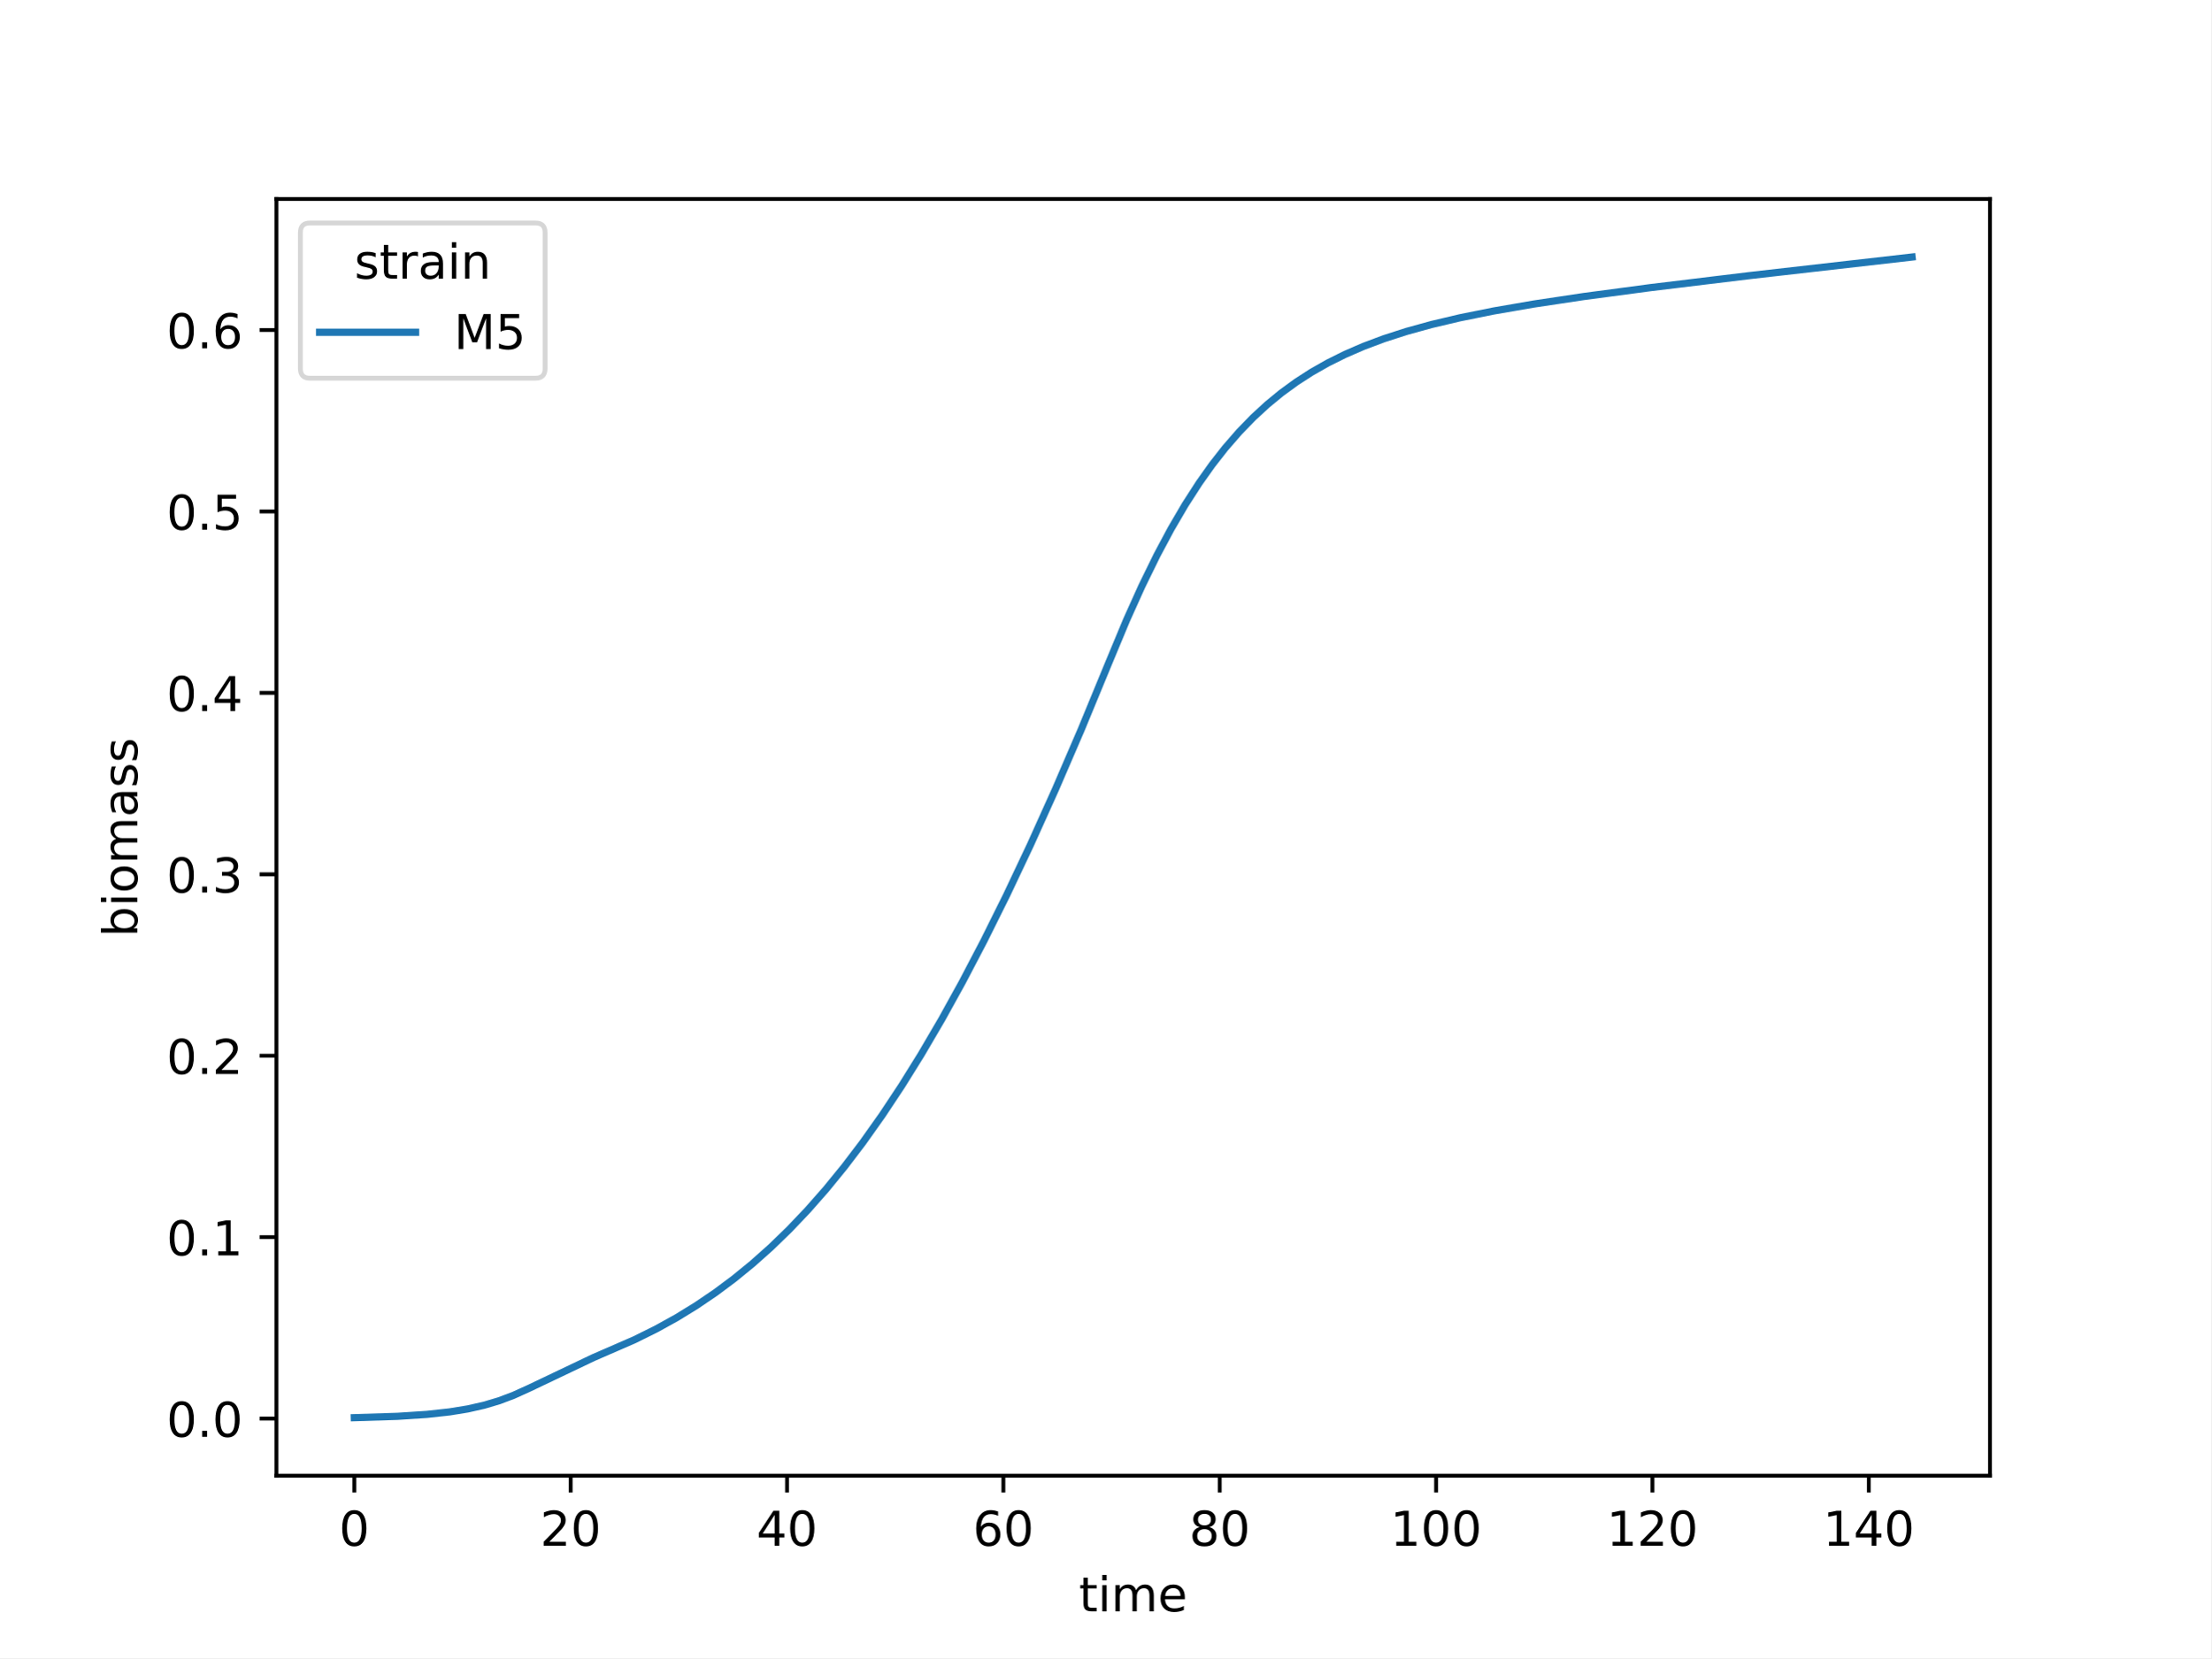
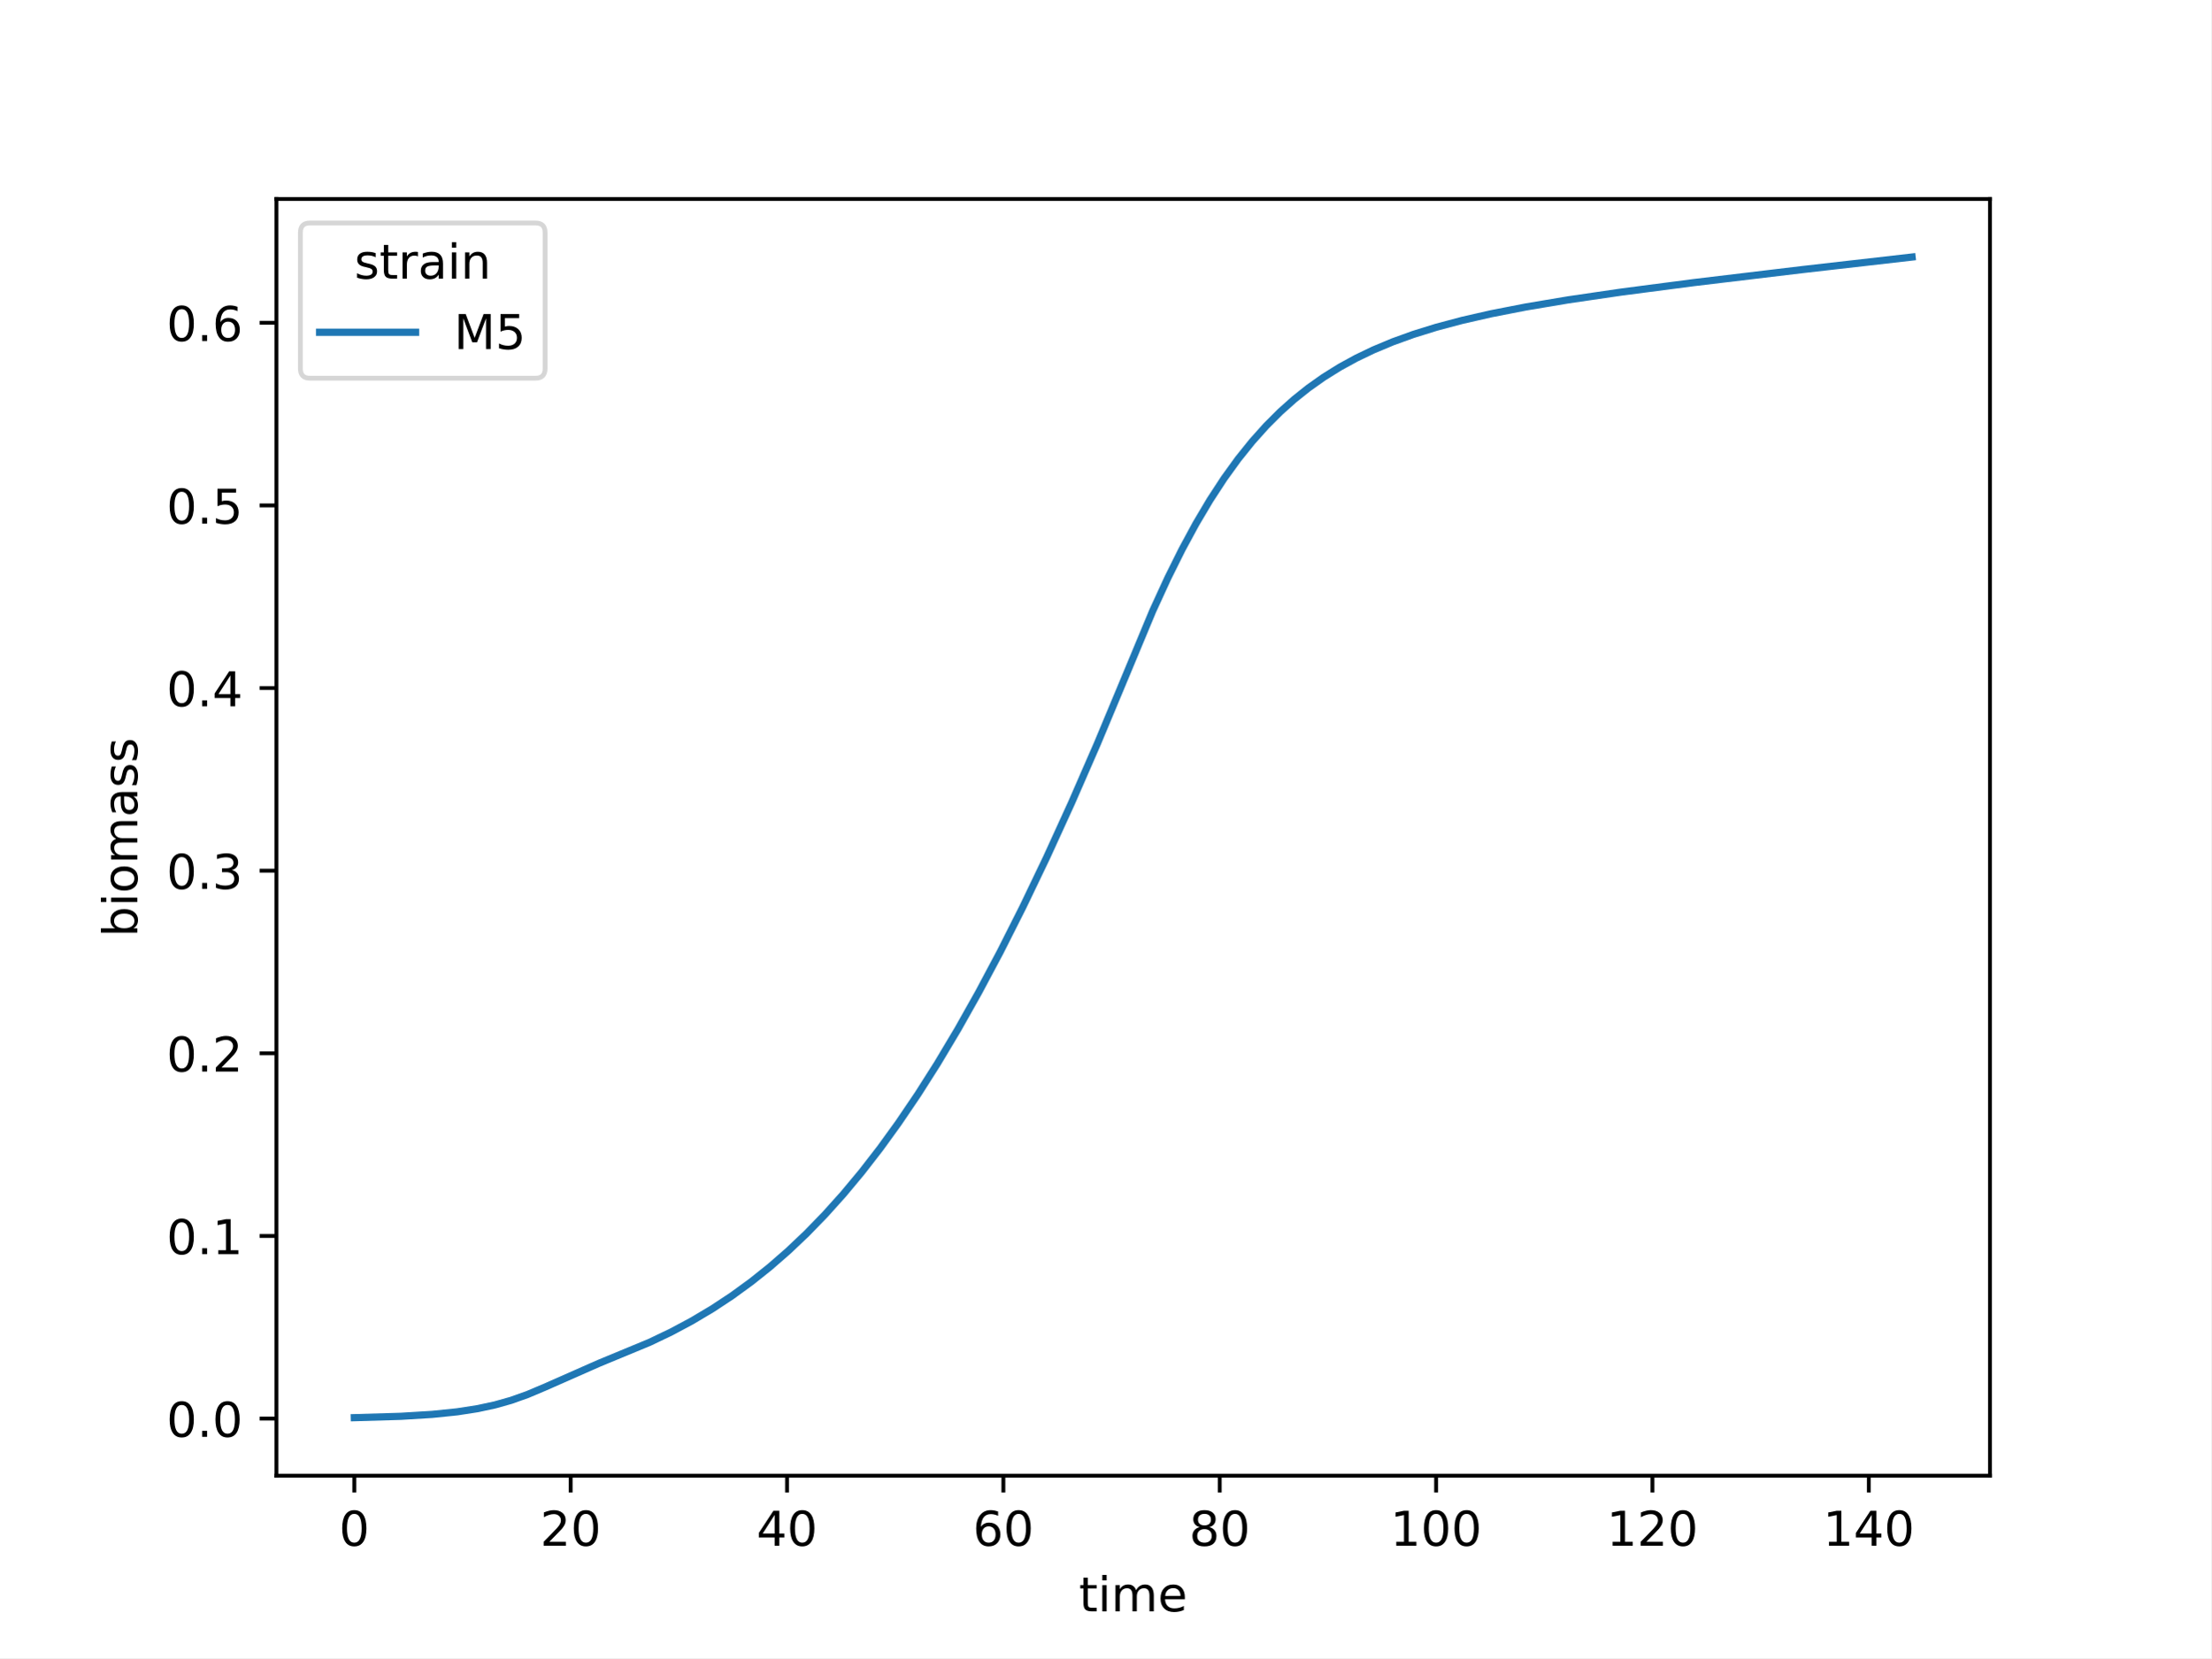
<svg xmlns="http://www.w3.org/2000/svg" xmlns:xlink="http://www.w3.org/1999/xlink" width="460.8pt" height="345.6pt" viewBox="0 0 460.8 345.6" version="1.1">
  <defs>
    <style type="text/css">*{stroke-linejoin: round; stroke-linecap: butt}</style>
  </defs>
  <g id="figure_1">
    <g id="patch_1">
      <path d="M 0 345.6  L 460.8 345.6  L 460.8 0  L 0 0  z " style="fill: #ffffff" />
    </g>
    <g id="axes_1">
      <g id="patch_2">
        <path d="M 57.6 307.584  L 414.72 307.584  L 414.72 41.472  L 57.6 41.472  z " style="fill: #ffffff" />
      </g>
      <g id="PolyCollection_1" />
      <g id="matplotlib.axis_1">
        <g id="xtick_1">
          <g id="line2d_1">
            <defs>
-               <path id="me771f57ab1" d="M 0 0  L 0 3.5  " style="stroke: #000000; stroke-width: 0.8" />
-             </defs>
-             <g>
-               <use xlink:href="#me771f57ab1" x="73.833" y="307.584" style="stroke: #000000; stroke-width: 0.8" />
+               <path id="m73329b1f84" d="M 0 0  L 0 3.5  " style="stroke: #000000; stroke-width: 0.8" />
+             </defs>
+             <g>
+               <use xlink:href="#m73329b1f84" x="73.833" y="307.584" style="stroke: #000000; stroke-width: 0.8" />
            </g>
          </g>
          <g id="text_1">
            <g transform="translate(70.65148 322.1824) scale(0.1 -0.1)">
              <defs>
                <path id="DejaVuSans-30" d="M 2034 4250  Q 1547 4250 1301 3770  Q 1056 3291 1056 2328  Q 1056 1369 1301 889  Q 1547 409 2034 409  Q 2525 409 2770 889  Q 3016 1369 3016 2328  Q 3016 3291 2770 3770  Q 2525 4250 2034 4250  z M 2034 4750  Q 2819 4750 3233 4129  Q 3647 3509 3647 2328  Q 3647 1150 3233 529  Q 2819 -91 2034 -91  Q 1250 -91 836 529  Q 422 1150 422 2328  Q 422 3509 836 4129  Q 1250 4750 2034 4750  z " transform="scale(0.015625)" />
              </defs>
              <use xlink:href="#DejaVuSans-30" />
            </g>
          </g>
        </g>
        <g id="xtick_2">
          <g id="line2d_2">
            <g>
-               <use xlink:href="#me771f57ab1" x="118.924" y="307.584" style="stroke: #000000; stroke-width: 0.8" />
+               <use xlink:href="#m73329b1f84" x="118.924" y="307.584" style="stroke: #000000; stroke-width: 0.8" />
            </g>
          </g>
          <g id="text_2">
            <g transform="translate(112.5611 322.1824) scale(0.1 -0.1)">
              <defs>
                <path id="DejaVuSans-32" d="M 1228 531  L 3431 531  L 3431 0  L 469 0  L 469 531  Q 828 903 1448 1529  Q 2069 2156 2228 2338  Q 2531 2678 2651 2914  Q 2772 3150 2772 3378  Q 2772 3750 2511 3984  Q 2250 4219 1831 4219  Q 1534 4219 1204 4116  Q 875 4013 500 3803  L 500 4441  Q 881 4594 1212 4672  Q 1544 4750 1819 4750  Q 2544 4750 2975 4387  Q 3406 4025 3406 3419  Q 3406 3131 3298 2873  Q 3191 2616 2906 2266  Q 2828 2175 2409 1742  Q 1991 1309 1228 531  z " transform="scale(0.015625)" />
              </defs>
              <use xlink:href="#DejaVuSans-32" />
              <use xlink:href="#DejaVuSans-30" x="63.623" />
            </g>
          </g>
        </g>
        <g id="xtick_3">
          <g id="line2d_3">
            <g>
-               <use xlink:href="#me771f57ab1" x="164.015" y="307.584" style="stroke: #000000; stroke-width: 0.8" />
+               <use xlink:href="#m73329b1f84" x="164.015" y="307.584" style="stroke: #000000; stroke-width: 0.8" />
            </g>
          </g>
          <g id="text_3">
            <g transform="translate(157.652 322.1824) scale(0.1 -0.1)">
              <defs>
                <path id="DejaVuSans-34" d="M 2419 4116  L 825 1625  L 2419 1625  L 2419 4116  z M 2253 4666  L 3047 4666  L 3047 1625  L 3713 1625  L 3713 1100  L 3047 1100  L 3047 0  L 2419 0  L 2419 1100  L 313 1100  L 313 1709  L 2253 4666  z " transform="scale(0.015625)" />
              </defs>
              <use xlink:href="#DejaVuSans-34" />
              <use xlink:href="#DejaVuSans-30" x="63.623" />
            </g>
          </g>
        </g>
        <g id="xtick_4">
          <g id="line2d_4">
            <g>
-               <use xlink:href="#me771f57ab1" x="209.105" y="307.584" style="stroke: #000000; stroke-width: 0.8" />
+               <use xlink:href="#m73329b1f84" x="209.105" y="307.584" style="stroke: #000000; stroke-width: 0.8" />
            </g>
          </g>
          <g id="text_4">
            <g transform="translate(202.743 322.1824) scale(0.1 -0.1)">
              <defs>
                <path id="DejaVuSans-36" d="M 2113 2584  Q 1688 2584 1439 2293  Q 1191 2003 1191 1497  Q 1191 994 1439 701  Q 1688 409 2113 409  Q 2538 409 2786 701  Q 3034 994 3034 1497  Q 3034 2003 2786 2293  Q 2538 2584 2113 2584  z M 3366 4563  L 3366 3988  Q 3128 4100 2886 4159  Q 2644 4219 2406 4219  Q 1781 4219 1451 3797  Q 1122 3375 1075 2522  Q 1259 2794 1537 2939  Q 1816 3084 2150 3084  Q 2853 3084 3261 2657  Q 3669 2231 3669 1497  Q 3669 778 3244 343  Q 2819 -91 2113 -91  Q 1303 -91 875 529  Q 447 1150 447 2328  Q 447 3434 972 4092  Q 1497 4750 2381 4750  Q 2619 4750 2861 4703  Q 3103 4656 3366 4563  z " transform="scale(0.015625)" />
              </defs>
              <use xlink:href="#DejaVuSans-36" />
              <use xlink:href="#DejaVuSans-30" x="63.623" />
            </g>
          </g>
        </g>
        <g id="xtick_5">
          <g id="line2d_5">
            <g>
-               <use xlink:href="#me771f57ab1" x="254.196" y="307.584" style="stroke: #000000; stroke-width: 0.8" />
+               <use xlink:href="#m73329b1f84" x="254.196" y="307.584" style="stroke: #000000; stroke-width: 0.8" />
            </g>
          </g>
          <g id="text_5">
            <g transform="translate(247.8339 322.1824) scale(0.1 -0.1)">
              <defs>
                <path id="DejaVuSans-38" d="M 2034 2216  Q 1584 2216 1326 1975  Q 1069 1734 1069 1313  Q 1069 891 1326 650  Q 1584 409 2034 409  Q 2484 409 2743 651  Q 3003 894 3003 1313  Q 3003 1734 2745 1975  Q 2488 2216 2034 2216  z M 1403 2484  Q 997 2584 770 2862  Q 544 3141 544 3541  Q 544 4100 942 4425  Q 1341 4750 2034 4750  Q 2731 4750 3128 4425  Q 3525 4100 3525 3541  Q 3525 3141 3298 2862  Q 3072 2584 2669 2484  Q 3125 2378 3379 2068  Q 3634 1759 3634 1313  Q 3634 634 3220 271  Q 2806 -91 2034 -91  Q 1263 -91 848 271  Q 434 634 434 1313  Q 434 1759 690 2068  Q 947 2378 1403 2484  z M 1172 3481  Q 1172 3119 1398 2916  Q 1625 2713 2034 2713  Q 2441 2713 2670 2916  Q 2900 3119 2900 3481  Q 2900 3844 2670 4047  Q 2441 4250 2034 4250  Q 1625 4250 1398 4047  Q 1172 3844 1172 3481  z " transform="scale(0.015625)" />
              </defs>
              <use xlink:href="#DejaVuSans-38" />
              <use xlink:href="#DejaVuSans-30" x="63.623" />
            </g>
          </g>
        </g>
        <g id="xtick_6">
          <g id="line2d_6">
            <g>
-               <use xlink:href="#me771f57ab1" x="299.287" y="307.584" style="stroke: #000000; stroke-width: 0.8" />
+               <use xlink:href="#m73329b1f84" x="299.287" y="307.584" style="stroke: #000000; stroke-width: 0.8" />
            </g>
          </g>
          <g id="text_6">
            <g transform="translate(289.7435 322.1824) scale(0.1 -0.1)">
              <defs>
                <path id="DejaVuSans-31" d="M 794 531  L 1825 531  L 1825 4091  L 703 3866  L 703 4441  L 1819 4666  L 2450 4666  L 2450 531  L 3481 531  L 3481 0  L 794 0  L 794 531  z " transform="scale(0.015625)" />
              </defs>
              <use xlink:href="#DejaVuSans-31" />
              <use xlink:href="#DejaVuSans-30" x="63.623" />
              <use xlink:href="#DejaVuSans-30" x="127.246" />
            </g>
          </g>
        </g>
        <g id="xtick_7">
          <g id="line2d_7">
            <g>
-               <use xlink:href="#me771f57ab1" x="344.378" y="307.584" style="stroke: #000000; stroke-width: 0.8" />
+               <use xlink:href="#m73329b1f84" x="344.378" y="307.584" style="stroke: #000000; stroke-width: 0.8" />
            </g>
          </g>
          <g id="text_7">
            <g transform="translate(334.8344 322.1824) scale(0.1 -0.1)">
              <use xlink:href="#DejaVuSans-31" />
              <use xlink:href="#DejaVuSans-32" x="63.623" />
              <use xlink:href="#DejaVuSans-30" x="127.246" />
            </g>
          </g>
        </g>
        <g id="xtick_8">
          <g id="line2d_8">
            <g>
-               <use xlink:href="#me771f57ab1" x="389.469" y="307.584" style="stroke: #000000; stroke-width: 0.8" />
+               <use xlink:href="#m73329b1f84" x="389.469" y="307.584" style="stroke: #000000; stroke-width: 0.8" />
            </g>
          </g>
          <g id="text_8">
            <g transform="translate(379.9253 322.1824) scale(0.1 -0.1)">
              <use xlink:href="#DejaVuSans-31" />
              <use xlink:href="#DejaVuSans-34" x="63.623" />
              <use xlink:href="#DejaVuSans-30" x="127.246" />
            </g>
          </g>
        </g>
        <g id="text_9">
          <g transform="translate(224.8639 335.8606) scale(0.1 -0.1)">
            <defs>
              <path id="DejaVuSans-74" d="M 1172 4494  L 1172 3500  L 2356 3500  L 2356 3053  L 1172 3053  L 1172 1153  Q 1172 725 1289 603  Q 1406 481 1766 481  L 2356 481  L 2356 0  L 1766 0  Q 1100 0 847 248  Q 594 497 594 1153  L 594 3053  L 172 3053  L 172 3500  L 594 3500  L 594 4494  L 1172 4494  z " transform="scale(0.015625)" />
              <path id="DejaVuSans-69" d="M 603 3500  L 1178 3500  L 1178 0  L 603 0  L 603 3500  z M 603 4863  L 1178 4863  L 1178 4134  L 603 4134  L 603 4863  z " transform="scale(0.015625)" />
              <path id="DejaVuSans-6d" d="M 3328 2828  Q 3544 3216 3844 3400  Q 4144 3584 4550 3584  Q 5097 3584 5394 3201  Q 5691 2819 5691 2113  L 5691 0  L 5113 0  L 5113 2094  Q 5113 2597 4934 2840  Q 4756 3084 4391 3084  Q 3944 3084 3684 2787  Q 3425 2491 3425 1978  L 3425 0  L 2847 0  L 2847 2094  Q 2847 2600 2669 2842  Q 2491 3084 2119 3084  Q 1678 3084 1418 2786  Q 1159 2488 1159 1978  L 1159 0  L 581 0  L 581 3500  L 1159 3500  L 1159 2956  Q 1356 3278 1631 3431  Q 1906 3584 2284 3584  Q 2666 3584 2933 3390  Q 3200 3197 3328 2828  z " transform="scale(0.015625)" />
              <path id="DejaVuSans-65" d="M 3597 1894  L 3597 1613  L 953 1613  Q 991 1019 1311 708  Q 1631 397 2203 397  Q 2534 397 2845 478  Q 3156 559 3463 722  L 3463 178  Q 3153 47 2828 -22  Q 2503 -91 2169 -91  Q 1331 -91 842 396  Q 353 884 353 1716  Q 353 2575 817 3079  Q 1281 3584 2069 3584  Q 2775 3584 3186 3129  Q 3597 2675 3597 1894  z M 3022 2063  Q 3016 2534 2758 2815  Q 2500 3097 2075 3097  Q 1594 3097 1305 2825  Q 1016 2553 972 2059  L 3022 2063  z " transform="scale(0.015625)" />
            </defs>
            <use xlink:href="#DejaVuSans-74" />
            <use xlink:href="#DejaVuSans-69" x="39.209" />
            <use xlink:href="#DejaVuSans-6d" x="66.992" />
            <use xlink:href="#DejaVuSans-65" x="164.404" />
          </g>
        </g>
      </g>
      <g id="matplotlib.axis_2">
        <g id="ytick_1">
          <g id="line2d_9">
            <defs>
-               <path id="ma82cbeef00" d="M 0 0  L -3.5 0  " style="stroke: #000000; stroke-width: 0.8" />
-             </defs>
-             <g>
-               <use xlink:href="#ma82cbeef00" x="57.6" y="295.677" style="stroke: #000000; stroke-width: 0.8" />
+               <path id="md726e1e68d" d="M 0 0  L -3.5 0  " style="stroke: #000000; stroke-width: 0.8" />
+             </defs>
+             <g>
+               <use xlink:href="#md726e1e68d" x="57.6" y="295.678" style="stroke: #000000; stroke-width: 0.8" />
            </g>
          </g>
          <g id="text_10">
-             <g transform="translate(34.69687 299.4763) scale(0.1 -0.1)">
+             <g transform="translate(34.69687 299.4776) scale(0.1 -0.1)">
              <defs>
                <path id="DejaVuSans-2e" d="M 684 794  L 1344 794  L 1344 0  L 684 0  L 684 794  z " transform="scale(0.015625)" />
              </defs>
              <use xlink:href="#DejaVuSans-30" />
              <use xlink:href="#DejaVuSans-2e" x="63.623" />
              <use xlink:href="#DejaVuSans-30" x="95.41" />
            </g>
          </g>
        </g>
        <g id="ytick_2">
          <g id="line2d_10">
            <g>
-               <use xlink:href="#ma82cbeef00" x="57.6" y="257.862" style="stroke: #000000; stroke-width: 0.8" />
+               <use xlink:href="#md726e1e68d" x="57.6" y="257.611" style="stroke: #000000; stroke-width: 0.8" />
            </g>
          </g>
          <g id="text_11">
-             <g transform="translate(34.69687 261.6608) scale(0.1 -0.1)">
+             <g transform="translate(34.69687 261.4103) scale(0.1 -0.1)">
              <use xlink:href="#DejaVuSans-30" />
              <use xlink:href="#DejaVuSans-2e" x="63.623" />
              <use xlink:href="#DejaVuSans-31" x="95.41" />
            </g>
          </g>
        </g>
        <g id="ytick_3">
          <g id="line2d_11">
            <g>
-               <use xlink:href="#ma82cbeef00" x="57.6" y="220.046" style="stroke: #000000; stroke-width: 0.8" />
+               <use xlink:href="#md726e1e68d" x="57.6" y="219.544" style="stroke: #000000; stroke-width: 0.8" />
            </g>
          </g>
          <g id="text_12">
-             <g transform="translate(34.69687 223.8453) scale(0.1 -0.1)">
+             <g transform="translate(34.69687 223.3431) scale(0.1 -0.1)">
              <use xlink:href="#DejaVuSans-30" />
              <use xlink:href="#DejaVuSans-2e" x="63.623" />
              <use xlink:href="#DejaVuSans-32" x="95.41" />
            </g>
          </g>
        </g>
        <g id="ytick_4">
          <g id="line2d_12">
            <g>
-               <use xlink:href="#ma82cbeef00" x="57.6" y="182.231" style="stroke: #000000; stroke-width: 0.8" />
+               <use xlink:href="#md726e1e68d" x="57.6" y="181.477" style="stroke: #000000; stroke-width: 0.8" />
            </g>
          </g>
          <g id="text_13">
-             <g transform="translate(34.69687 186.0298) scale(0.1 -0.1)">
+             <g transform="translate(34.69687 185.2758) scale(0.1 -0.1)">
              <defs>
                <path id="DejaVuSans-33" d="M 2597 2516  Q 3050 2419 3304 2112  Q 3559 1806 3559 1356  Q 3559 666 3084 287  Q 2609 -91 1734 -91  Q 1441 -91 1130 -33  Q 819 25 488 141  L 488 750  Q 750 597 1062 519  Q 1375 441 1716 441  Q 2309 441 2620 675  Q 2931 909 2931 1356  Q 2931 1769 2642 2001  Q 2353 2234 1838 2234  L 1294 2234  L 1294 2753  L 1863 2753  Q 2328 2753 2575 2939  Q 2822 3125 2822 3475  Q 2822 3834 2567 4026  Q 2313 4219 1838 4219  Q 1578 4219 1281 4162  Q 984 4106 628 3988  L 628 4550  Q 988 4650 1302 4700  Q 1616 4750 1894 4750  Q 2613 4750 3031 4423  Q 3450 4097 3450 3541  Q 3450 3153 3228 2886  Q 3006 2619 2597 2516  z " transform="scale(0.015625)" />
              </defs>
              <use xlink:href="#DejaVuSans-30" />
              <use xlink:href="#DejaVuSans-2e" x="63.623" />
              <use xlink:href="#DejaVuSans-33" x="95.41" />
            </g>
          </g>
        </g>
        <g id="ytick_5">
          <g id="line2d_13">
            <g>
-               <use xlink:href="#ma82cbeef00" x="57.6" y="144.415" style="stroke: #000000; stroke-width: 0.8" />
+               <use xlink:href="#md726e1e68d" x="57.6" y="143.409" style="stroke: #000000; stroke-width: 0.8" />
            </g>
          </g>
          <g id="text_14">
-             <g transform="translate(34.69687 148.2142) scale(0.1 -0.1)">
+             <g transform="translate(34.69687 147.2086) scale(0.1 -0.1)">
              <use xlink:href="#DejaVuSans-30" />
              <use xlink:href="#DejaVuSans-2e" x="63.623" />
              <use xlink:href="#DejaVuSans-34" x="95.41" />
            </g>
          </g>
        </g>
        <g id="ytick_6">
          <g id="line2d_14">
            <g>
-               <use xlink:href="#ma82cbeef00" x="57.6" y="106.6" style="stroke: #000000; stroke-width: 0.8" />
+               <use xlink:href="#md726e1e68d" x="57.6" y="105.342" style="stroke: #000000; stroke-width: 0.8" />
            </g>
          </g>
          <g id="text_15">
-             <g transform="translate(34.69687 110.3987) scale(0.1 -0.1)">
+             <g transform="translate(34.69687 109.1414) scale(0.1 -0.1)">
              <defs>
                <path id="DejaVuSans-35" d="M 691 4666  L 3169 4666  L 3169 4134  L 1269 4134  L 1269 2991  Q 1406 3038 1543 3061  Q 1681 3084 1819 3084  Q 2600 3084 3056 2656  Q 3513 2228 3513 1497  Q 3513 744 3044 326  Q 2575 -91 1722 -91  Q 1428 -91 1123 -41  Q 819 9 494 109  L 494 744  Q 775 591 1075 516  Q 1375 441 1709 441  Q 2250 441 2565 725  Q 2881 1009 2881 1497  Q 2881 1984 2565 2268  Q 2250 2553 1709 2553  Q 1456 2553 1204 2497  Q 953 2441 691 2322  L 691 4666  z " transform="scale(0.015625)" />
              </defs>
              <use xlink:href="#DejaVuSans-30" />
              <use xlink:href="#DejaVuSans-2e" x="63.623" />
              <use xlink:href="#DejaVuSans-35" x="95.41" />
            </g>
          </g>
        </g>
        <g id="ytick_7">
          <g id="line2d_15">
            <g>
-               <use xlink:href="#ma82cbeef00" x="57.6" y="68.784" style="stroke: #000000; stroke-width: 0.8" />
+               <use xlink:href="#md726e1e68d" x="57.6" y="67.275" style="stroke: #000000; stroke-width: 0.8" />
            </g>
          </g>
          <g id="text_16">
-             <g transform="translate(34.69687 72.58322) scale(0.1 -0.1)">
+             <g transform="translate(34.69687 71.07411) scale(0.1 -0.1)">
              <use xlink:href="#DejaVuSans-30" />
              <use xlink:href="#DejaVuSans-2e" x="63.623" />
              <use xlink:href="#DejaVuSans-36" x="95.41" />
            </g>
          </g>
        </g>
        <g id="text_17">
          <g transform="translate(28.61719 195.2944) rotate(-90) scale(0.1 -0.1)">
            <defs>
              <path id="DejaVuSans-62" d="M 3116 1747  Q 3116 2381 2855 2742  Q 2594 3103 2138 3103  Q 1681 3103 1420 2742  Q 1159 2381 1159 1747  Q 1159 1113 1420 752  Q 1681 391 2138 391  Q 2594 391 2855 752  Q 3116 1113 3116 1747  z M 1159 2969  Q 1341 3281 1617 3432  Q 1894 3584 2278 3584  Q 2916 3584 3314 3078  Q 3713 2572 3713 1747  Q 3713 922 3314 415  Q 2916 -91 2278 -91  Q 1894 -91 1617 61  Q 1341 213 1159 525  L 1159 0  L 581 0  L 581 4863  L 1159 4863  L 1159 2969  z " transform="scale(0.015625)" />
              <path id="DejaVuSans-6f" d="M 1959 3097  Q 1497 3097 1228 2736  Q 959 2375 959 1747  Q 959 1119 1226 758  Q 1494 397 1959 397  Q 2419 397 2687 759  Q 2956 1122 2956 1747  Q 2956 2369 2687 2733  Q 2419 3097 1959 3097  z M 1959 3584  Q 2709 3584 3137 3096  Q 3566 2609 3566 1747  Q 3566 888 3137 398  Q 2709 -91 1959 -91  Q 1206 -91 779 398  Q 353 888 353 1747  Q 353 2609 779 3096  Q 1206 3584 1959 3584  z " transform="scale(0.015625)" />
              <path id="DejaVuSans-61" d="M 2194 1759  Q 1497 1759 1228 1600  Q 959 1441 959 1056  Q 959 750 1161 570  Q 1363 391 1709 391  Q 2188 391 2477 730  Q 2766 1069 2766 1631  L 2766 1759  L 2194 1759  z M 3341 1997  L 3341 0  L 2766 0  L 2766 531  Q 2569 213 2275 61  Q 1981 -91 1556 -91  Q 1019 -91 701 211  Q 384 513 384 1019  Q 384 1609 779 1909  Q 1175 2209 1959 2209  L 2766 2209  L 2766 2266  Q 2766 2663 2505 2880  Q 2244 3097 1772 3097  Q 1472 3097 1187 3025  Q 903 2953 641 2809  L 641 3341  Q 956 3463 1253 3523  Q 1550 3584 1831 3584  Q 2591 3584 2966 3190  Q 3341 2797 3341 1997  z " transform="scale(0.015625)" />
              <path id="DejaVuSans-73" d="M 2834 3397  L 2834 2853  Q 2591 2978 2328 3040  Q 2066 3103 1784 3103  Q 1356 3103 1142 2972  Q 928 2841 928 2578  Q 928 2378 1081 2264  Q 1234 2150 1697 2047  L 1894 2003  Q 2506 1872 2764 1633  Q 3022 1394 3022 966  Q 3022 478 2636 193  Q 2250 -91 1575 -91  Q 1294 -91 989 -36  Q 684 19 347 128  L 347 722  Q 666 556 975 473  Q 1284 391 1588 391  Q 1994 391 2212 530  Q 2431 669 2431 922  Q 2431 1156 2273 1281  Q 2116 1406 1581 1522  L 1381 1569  Q 847 1681 609 1914  Q 372 2147 372 2553  Q 372 3047 722 3315  Q 1072 3584 1716 3584  Q 2034 3584 2315 3537  Q 2597 3491 2834 3397  z " transform="scale(0.015625)" />
            </defs>
            <use xlink:href="#DejaVuSans-62" />
            <use xlink:href="#DejaVuSans-69" x="63.477" />
            <use xlink:href="#DejaVuSans-6f" x="91.26" />
            <use xlink:href="#DejaVuSans-6d" x="152.441" />
            <use xlink:href="#DejaVuSans-61" x="249.854" />
            <use xlink:href="#DejaVuSans-73" x="311.133" />
            <use xlink:href="#DejaVuSans-73" x="363.232" />
          </g>
        </g>
      </g>
      <g id="line2d_16">
-         <path d="M 73.833 295.488  L 82.851 295.206  L 88.938 294.809  L 93.673 294.29  L 97.505 293.662  L 100.887 292.895  L 104.044 291.952  L 106.975 290.847  L 110.131 289.42  L 123.658 282.974  L 132.225 279.244  L 136.735 277.01  L 141.018 274.641  L 145.076 272.148  L 149.135 269.393  L 152.967 266.532  L 156.8 263.403  L 160.633 259.989  L 164.465 256.274  L 168.298 252.245  L 172.131 247.889  L 175.964 243.194  L 179.796 238.153  L 183.855 232.43  L 187.913 226.307  L 191.971 219.783  L 196.255 212.468  L 200.538 204.719  L 205.047 196.107  L 209.782 186.577  L 214.742 176.085  L 219.927 164.587  L 225.338 152.036  L 230.975 138.375  L 234.807 129.17  L 237.964 122.169  L 241.12 115.719  L 244.051 110.231  L 246.982 105.218  L 249.913 100.667  L 252.618 96.855  L 255.324 93.397  L 258.255 90.021  L 261.185 87.001  L 264.116 84.303  L 267.047 81.896  L 270.204 79.595  L 273.36 77.561  L 276.742 75.641  L 280.349 73.847  L 284.182 72.185  L 288.465 70.579  L 293.2 69.053  L 298.385 67.622  L 304.247 66.237  L 311.236 64.826  L 319.578 63.381  L 329.949 61.818  L 343.927 59.953  L 364.444 57.459  L 398.487 53.568  L 398.487 53.568  " clip-path="url(#p36fdc32a2d)" style="fill: none; stroke: #1f77b4; stroke-width: 1.5; stroke-linecap: square" />
+         <path d="M 73.833 295.488  L 83.527 295.204  L 90.065 294.806  L 95.251 294.273  L 99.535 293.608  L 103.142 292.831  L 106.524 291.874  L 109.905 290.671  L 113.513 289.146  L 124.785 284.17  L 135.382 279.781  L 139.891 277.623  L 144.175 275.334  L 148.458 272.784  L 152.516 270.107  L 156.575 267.153  L 160.407 264.094  L 164.24 260.754  L 168.073 257.12  L 171.905 253.176  L 175.738 248.909  L 179.571 244.309  L 183.404 239.365  L 187.236 234.07  L 191.295 228.079  L 195.353 221.688  L 199.636 214.511  L 203.92 206.9  L 208.429 198.431  L 213.164 189.047  L 218.124 178.699  L 223.309 167.345  L 228.72 154.938  L 234.131 141.976  L 240.218 127.356  L 243.375 120.477  L 246.305 114.582  L 249.236 109.165  L 252.167 104.221  L 255.098 99.731  L 258.029 95.675  L 260.96 92.025  L 263.891 88.751  L 266.822 85.821  L 269.753 83.204  L 272.684 80.868  L 275.84 78.633  L 279.222 76.524  L 282.604 74.671  L 286.211 72.938  L 290.269 71.242  L 294.553 69.694  L 299.287 68.22  L 304.698 66.776  L 310.785 65.387  L 318 63.977  L 326.793 62.498  L 337.84 60.878  L 352.945 58.904  L 375.716 56.173  L 398.487 53.568  L 398.487 53.568  " clip-path="url(#pd984eef65b)" style="fill: none; stroke: #1f77b4; stroke-width: 1.5; stroke-linecap: square" />
      </g>
      <g id="line2d_17" />
      <g id="patch_3">
        <path d="M 57.6 307.584  L 57.6 41.472  " style="fill: none; stroke: #000000; stroke-width: 0.8; stroke-linejoin: miter; stroke-linecap: square" />
      </g>
      <g id="patch_4">
        <path d="M 414.72 307.584  L 414.72 41.472  " style="fill: none; stroke: #000000; stroke-width: 0.8; stroke-linejoin: miter; stroke-linecap: square" />
      </g>
      <g id="patch_5">
        <path d="M 57.6 307.584  L 414.72 307.584  " style="fill: none; stroke: #000000; stroke-width: 0.8; stroke-linejoin: miter; stroke-linecap: square" />
      </g>
      <g id="patch_6">
        <path d="M 57.6 41.472  L 414.72 41.472  " style="fill: none; stroke: #000000; stroke-width: 0.8; stroke-linejoin: miter; stroke-linecap: square" />
      </g>
      <g id="legend_1">
        <g id="patch_7">
          <path d="M 64.6 78.828  L 111.591 78.828  Q 113.591 78.828 113.591 76.828  L 113.591 48.472  Q 113.591 46.472 111.591 46.472  L 64.6 46.472  Q 62.6 46.472 62.6 48.472  L 62.6 76.828  Q 62.6 78.828 64.6 78.828  z " style="fill: #ffffff; opacity: 0.8; stroke: #cccccc; stroke-linejoin: miter" />
        </g>
        <g id="text_18">
          <g transform="translate(73.85313 58.07044) scale(0.1 -0.1)">
            <defs>
              <path id="DejaVuSans-72" d="M 2631 2963  Q 2534 3019 2420 3045  Q 2306 3072 2169 3072  Q 1681 3072 1420 2755  Q 1159 2438 1159 1844  L 1159 0  L 581 0  L 581 3500  L 1159 3500  L 1159 2956  Q 1341 3275 1631 3429  Q 1922 3584 2338 3584  Q 2397 3584 2469 3576  Q 2541 3569 2628 3553  L 2631 2963  z " transform="scale(0.015625)" />
              <path id="DejaVuSans-6e" d="M 3513 2113  L 3513 0  L 2938 0  L 2938 2094  Q 2938 2591 2744 2837  Q 2550 3084 2163 3084  Q 1697 3084 1428 2787  Q 1159 2491 1159 1978  L 1159 0  L 581 0  L 581 3500  L 1159 3500  L 1159 2956  Q 1366 3272 1645 3428  Q 1925 3584 2291 3584  Q 2894 3584 3203 3211  Q 3513 2838 3513 2113  z " transform="scale(0.015625)" />
            </defs>
            <use xlink:href="#DejaVuSans-73" />
            <use xlink:href="#DejaVuSans-74" x="52.1" />
            <use xlink:href="#DejaVuSans-72" x="91.309" />
            <use xlink:href="#DejaVuSans-61" x="132.422" />
            <use xlink:href="#DejaVuSans-69" x="193.701" />
            <use xlink:href="#DejaVuSans-6e" x="221.484" />
          </g>
        </g>
        <g id="line2d_18">
          <path d="M 66.6 69.249  L 76.6 69.249  L 86.6 69.249  " style="fill: none; stroke: #1f77b4; stroke-width: 1.5; stroke-linecap: square" />
        </g>
        <g id="text_19">
          <g transform="translate(94.6 72.74856) scale(0.1 -0.1)">
            <defs>
              <path id="DejaVuSans-4d" d="M 628 4666  L 1569 4666  L 2759 1491  L 3956 4666  L 4897 4666  L 4897 0  L 4281 0  L 4281 4097  L 3078 897  L 2444 897  L 1241 4097  L 1241 0  L 628 0  L 628 4666  z " transform="scale(0.015625)" />
            </defs>
            <use xlink:href="#DejaVuSans-4d" />
            <use xlink:href="#DejaVuSans-35" x="86.279" />
          </g>
        </g>
      </g>
    </g>
  </g>
  <defs>
-     <clipPath id="p36fdc32a2d">
+     <clipPath id="pd984eef65b">
      <rect x="57.6" y="41.472" width="357.12" height="266.112" />
    </clipPath>
  </defs>
</svg>
